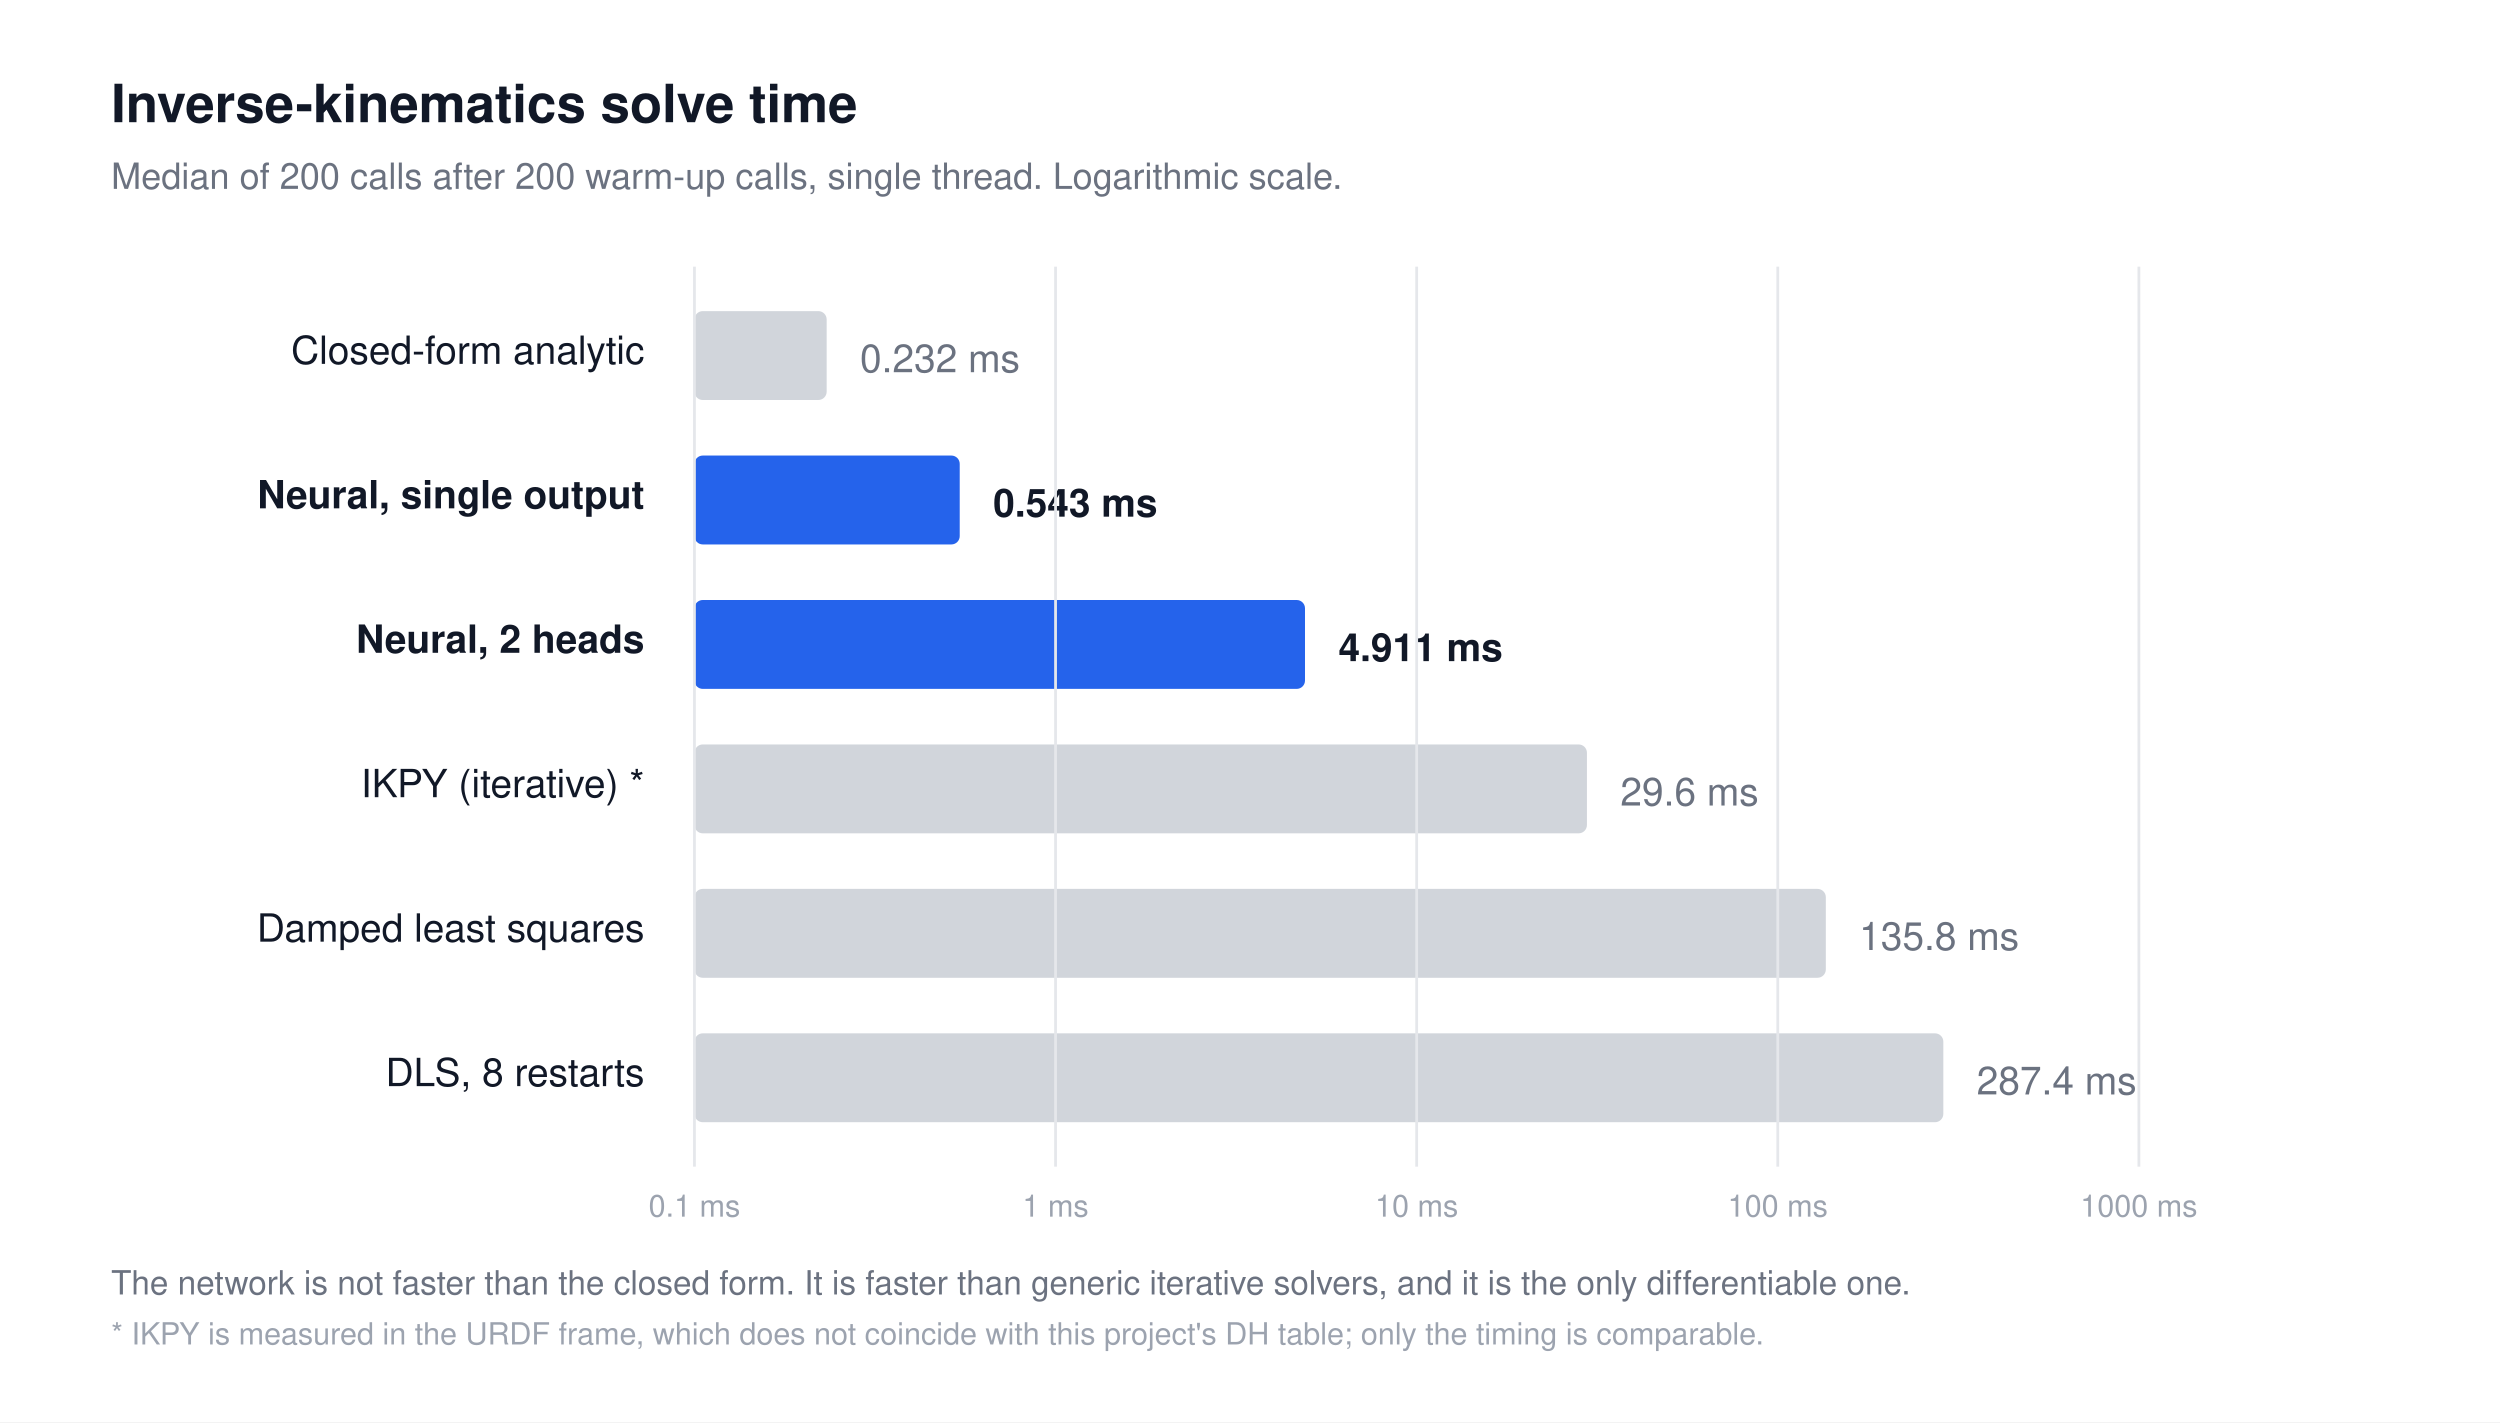
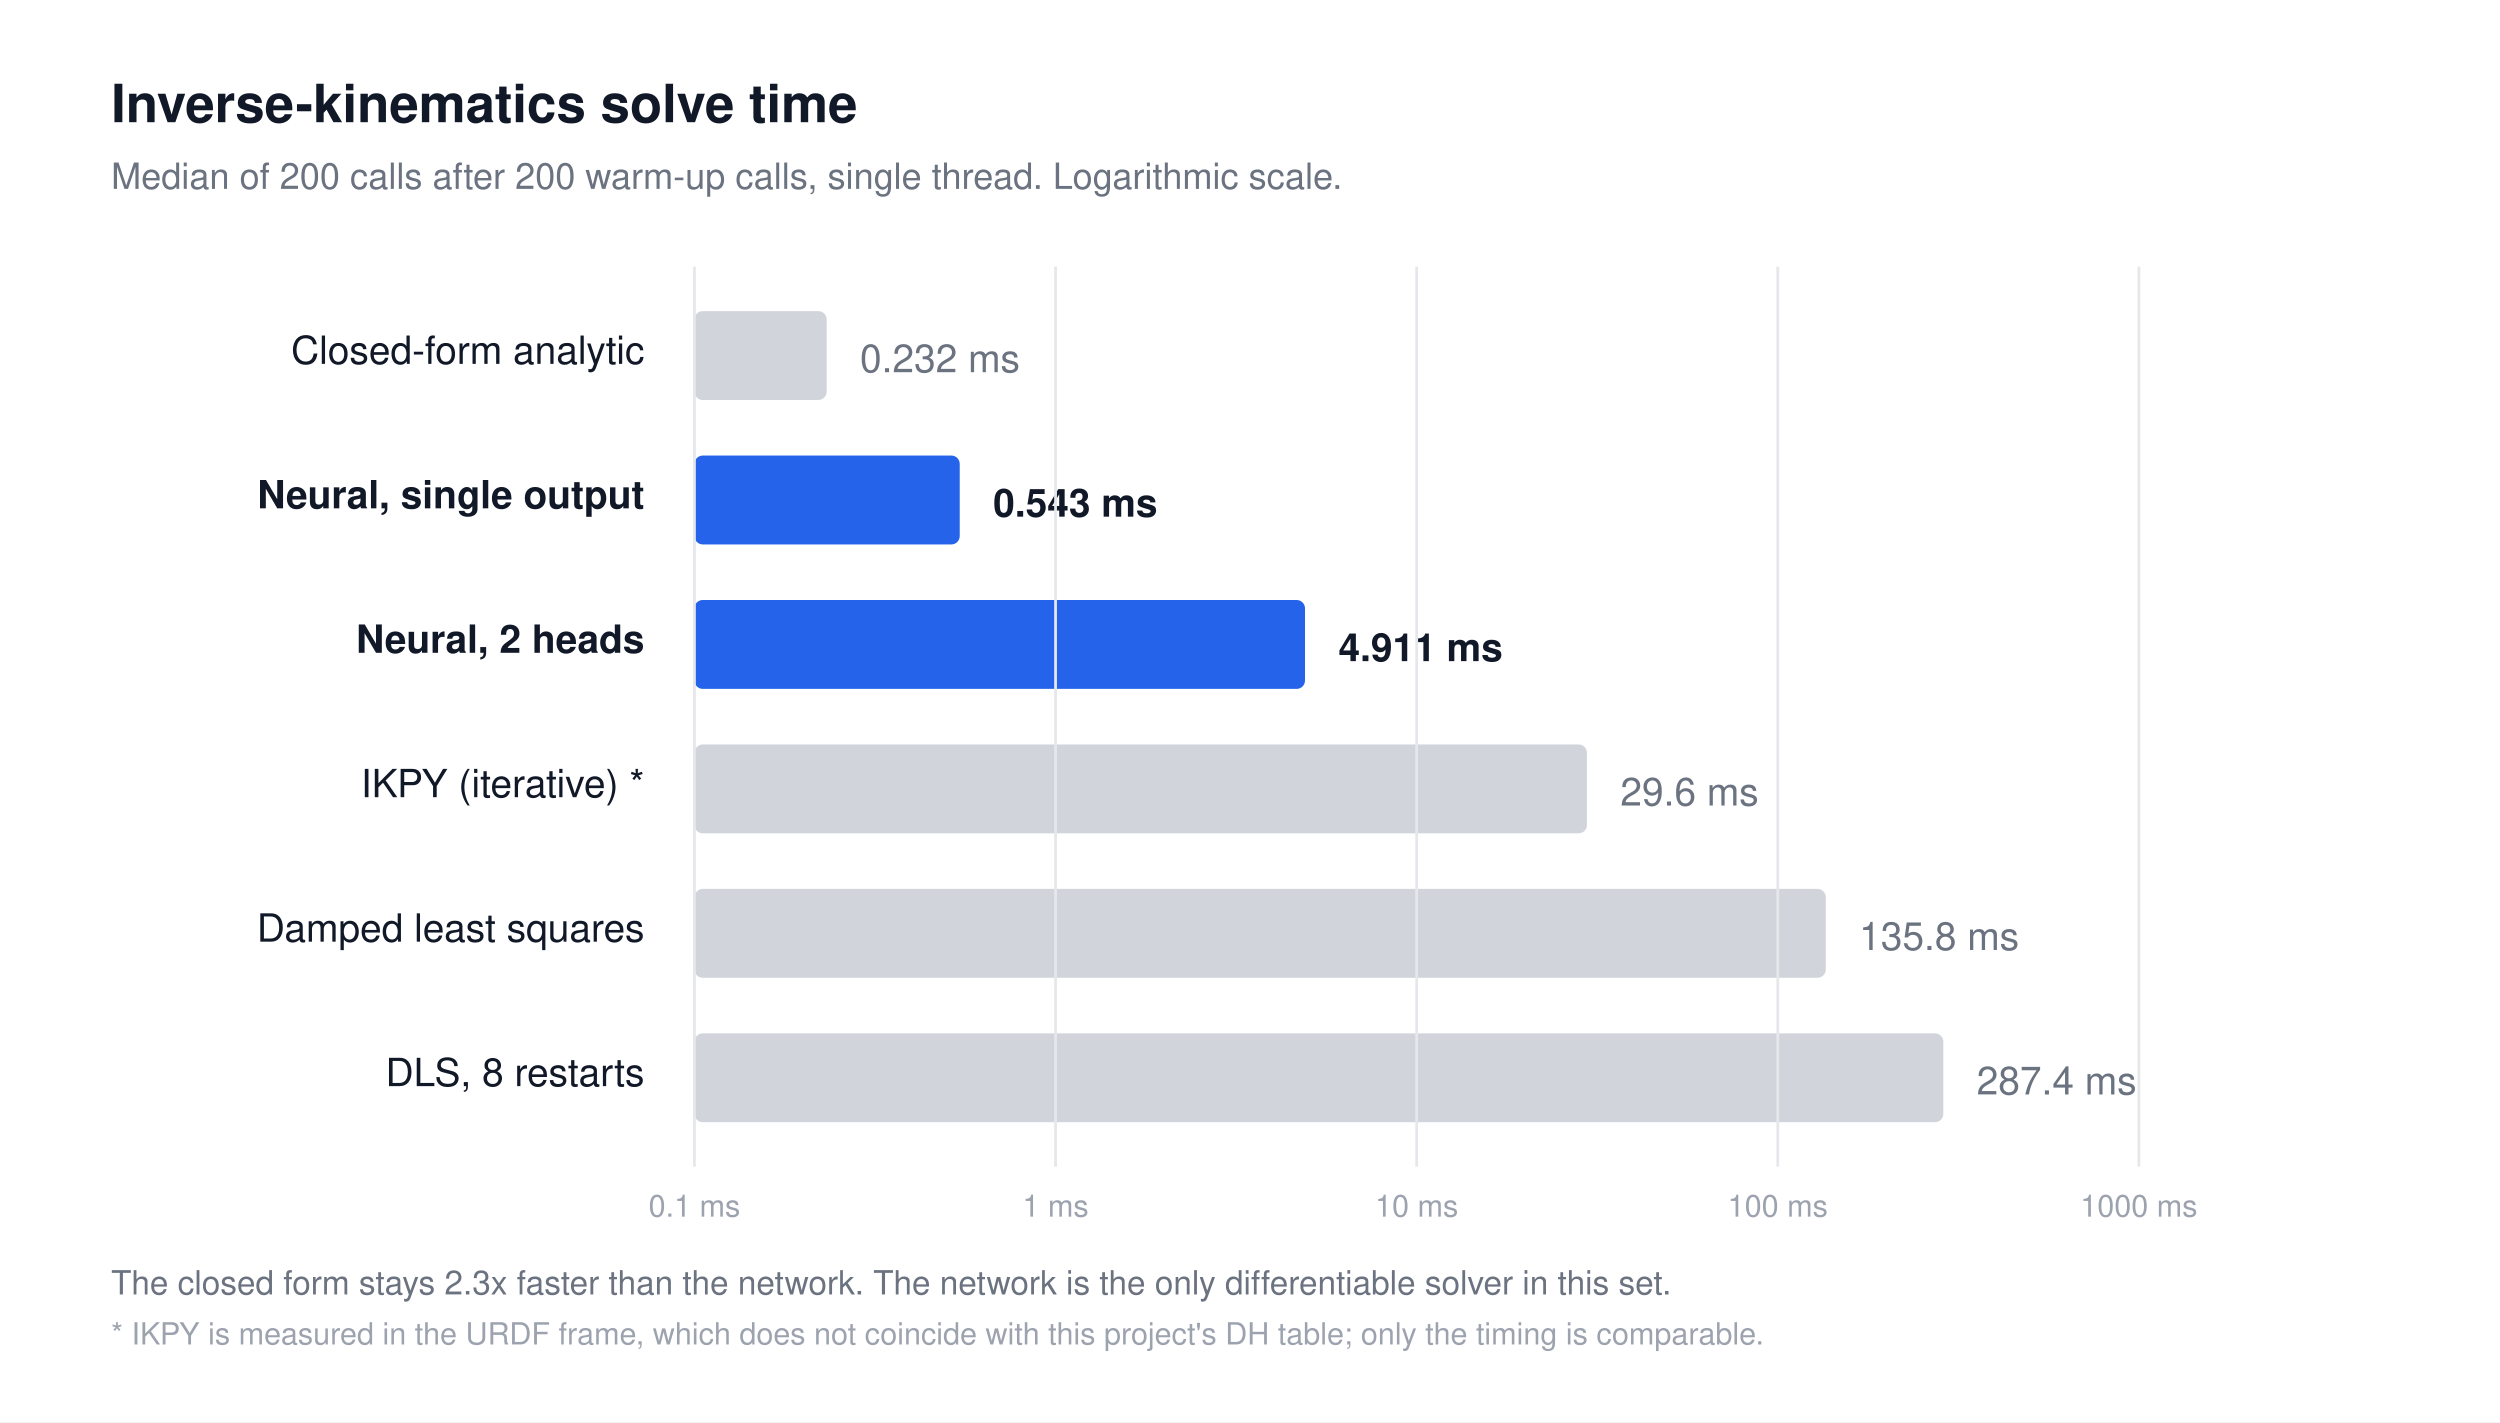
<svg xmlns="http://www.w3.org/2000/svg" viewBox="0 0 900 512" width="900" height="512" font-family="Helvetica, Arial, sans-serif">
  <rect x="0" y="0" width="900" height="512" fill="#ffffff" />
  <text x="40" y="44" font-size="19" fill="#111827" text-anchor="start" font-weight="bold">Inverse-kinematics solve time</text>
  <text x="40" y="68" font-size="13" fill="#6b7280" text-anchor="start">Median of 200 calls after 200 warm-up calls, single thread. Logarithmic scale.</text>
  <text x="232" y="131" font-size="14" fill="#111827" text-anchor="end">Closed-form analytic</text>
  <rect x="250" y="112" width="47.6" height="32" rx="3" fill="#d1d5db" />
  <text x="309.599" y="134" font-size="14" fill="#6b7280" text-anchor="start">0.232 ms</text>
  <text x="232" y="183" font-size="14" fill="#111827" text-anchor="end" font-weight="bold">Neural, single output</text>
  <rect x="250" y="164" width="95.5" height="32" rx="3" fill="#2563eb" />
  <text x="357.545" y="186" font-size="14" fill="#111827" text-anchor="start" font-weight="bold">0.543 ms</text>
  <text x="232" y="235" font-size="14" fill="#111827" text-anchor="end" font-weight="bold">Neural, 2 heads</text>
  <rect x="250" y="216" width="219.8" height="32" rx="3" fill="#2563eb" />
  <text x="481.848" y="238" font-size="14" fill="#111827" text-anchor="start" font-weight="bold">4.911 ms</text>
  <text x="232" y="287" font-size="14" fill="#111827" text-anchor="end">IKPY (iterative) *</text>
  <rect x="250" y="268" width="321.3" height="32" rx="3" fill="#d1d5db" />
  <text x="583.326" y="290" font-size="14" fill="#6b7280" text-anchor="start">29.6 ms</text>
  <text x="232" y="339" font-size="14" fill="#111827" text-anchor="end">Damped least squares</text>
  <rect x="250" y="320" width="407.3" height="32" rx="3" fill="#d1d5db" />
  <text x="669.295" y="342" font-size="14" fill="#6b7280" text-anchor="start">135.8 ms</text>
  <text x="232" y="391" font-size="14" fill="#111827" text-anchor="end">DLS, 8 restarts</text>
  <rect x="250" y="372" width="449.6" height="32" rx="3" fill="#d1d5db" />
  <text x="711.597" y="394" font-size="14" fill="#6b7280" text-anchor="start">287.4 ms</text>
  <line x1="250.0" y1="96" x2="250.0" y2="420" stroke="#e5e7eb" stroke-width="1" />
  <text x="250.0" y="438" font-size="11" fill="#9ca3af" text-anchor="middle">0.1 ms</text>
  <line x1="380.0" y1="96" x2="380.0" y2="420" stroke="#e5e7eb" stroke-width="1" />
  <text x="380.0" y="438" font-size="11" fill="#9ca3af" text-anchor="middle">1 ms</text>
  <line x1="510.0" y1="96" x2="510.0" y2="420" stroke="#e5e7eb" stroke-width="1" />
  <text x="510.0" y="438" font-size="11" fill="#9ca3af" text-anchor="middle">10 ms</text>
  <line x1="640.0" y1="96" x2="640.0" y2="420" stroke="#e5e7eb" stroke-width="1" />
  <text x="640.0" y="438" font-size="11" fill="#9ca3af" text-anchor="middle">100 ms</text>
  <line x1="770.0" y1="96" x2="770.0" y2="420" stroke="#e5e7eb" stroke-width="1" />
  <text x="770.0" y="438" font-size="11" fill="#9ca3af" text-anchor="middle">1000 ms</text>
-   <text x="40" y="466" font-size="12" fill="#6b7280" text-anchor="start">The network is not faster than the closed form. It is faster than generic iterative solvers, and it is the only differentiable one.</text>
+   <text x="40" y="466" font-size="12" fill="#6b7280" text-anchor="start">The closed form stays 2.3x faster than the network. The network is the only differentiable solver in this set.</text>
  <text x="40" y="484" font-size="11" fill="#9ca3af" text-anchor="start">* IKPY is measured in the URDF frame, which does not coincide with this project's DH table; only the timing is comparable.</text>
</svg>
